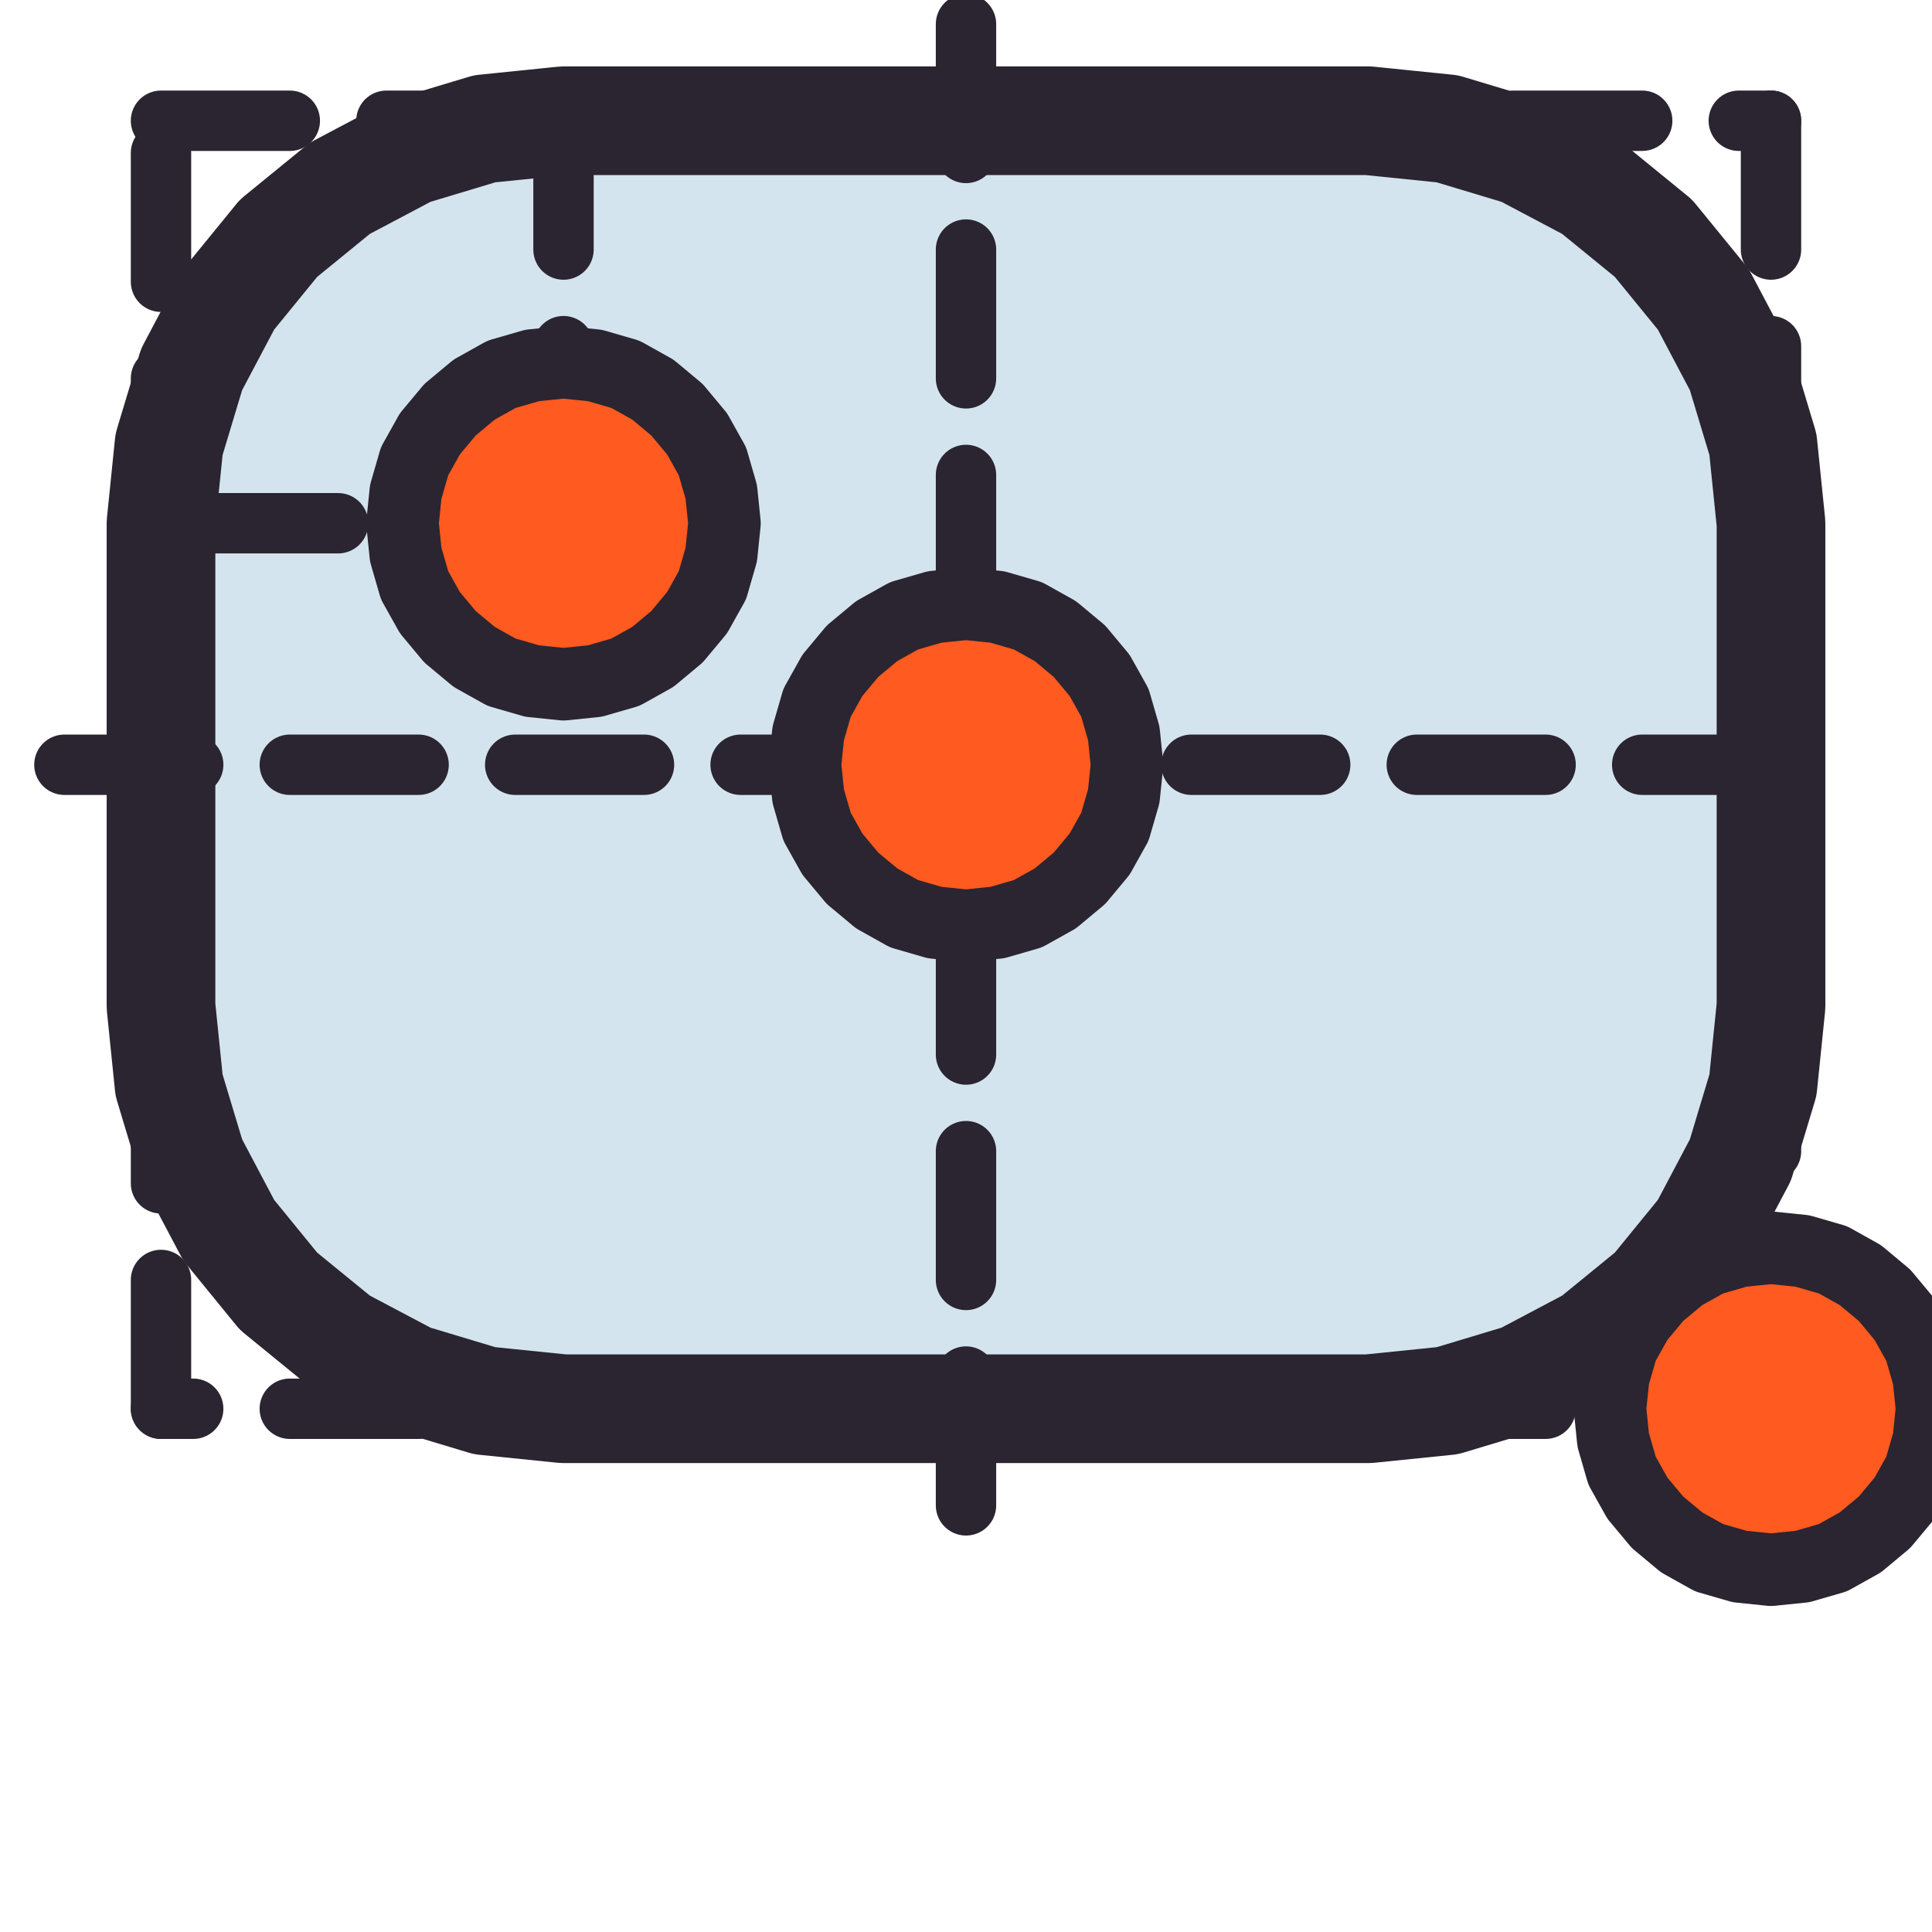
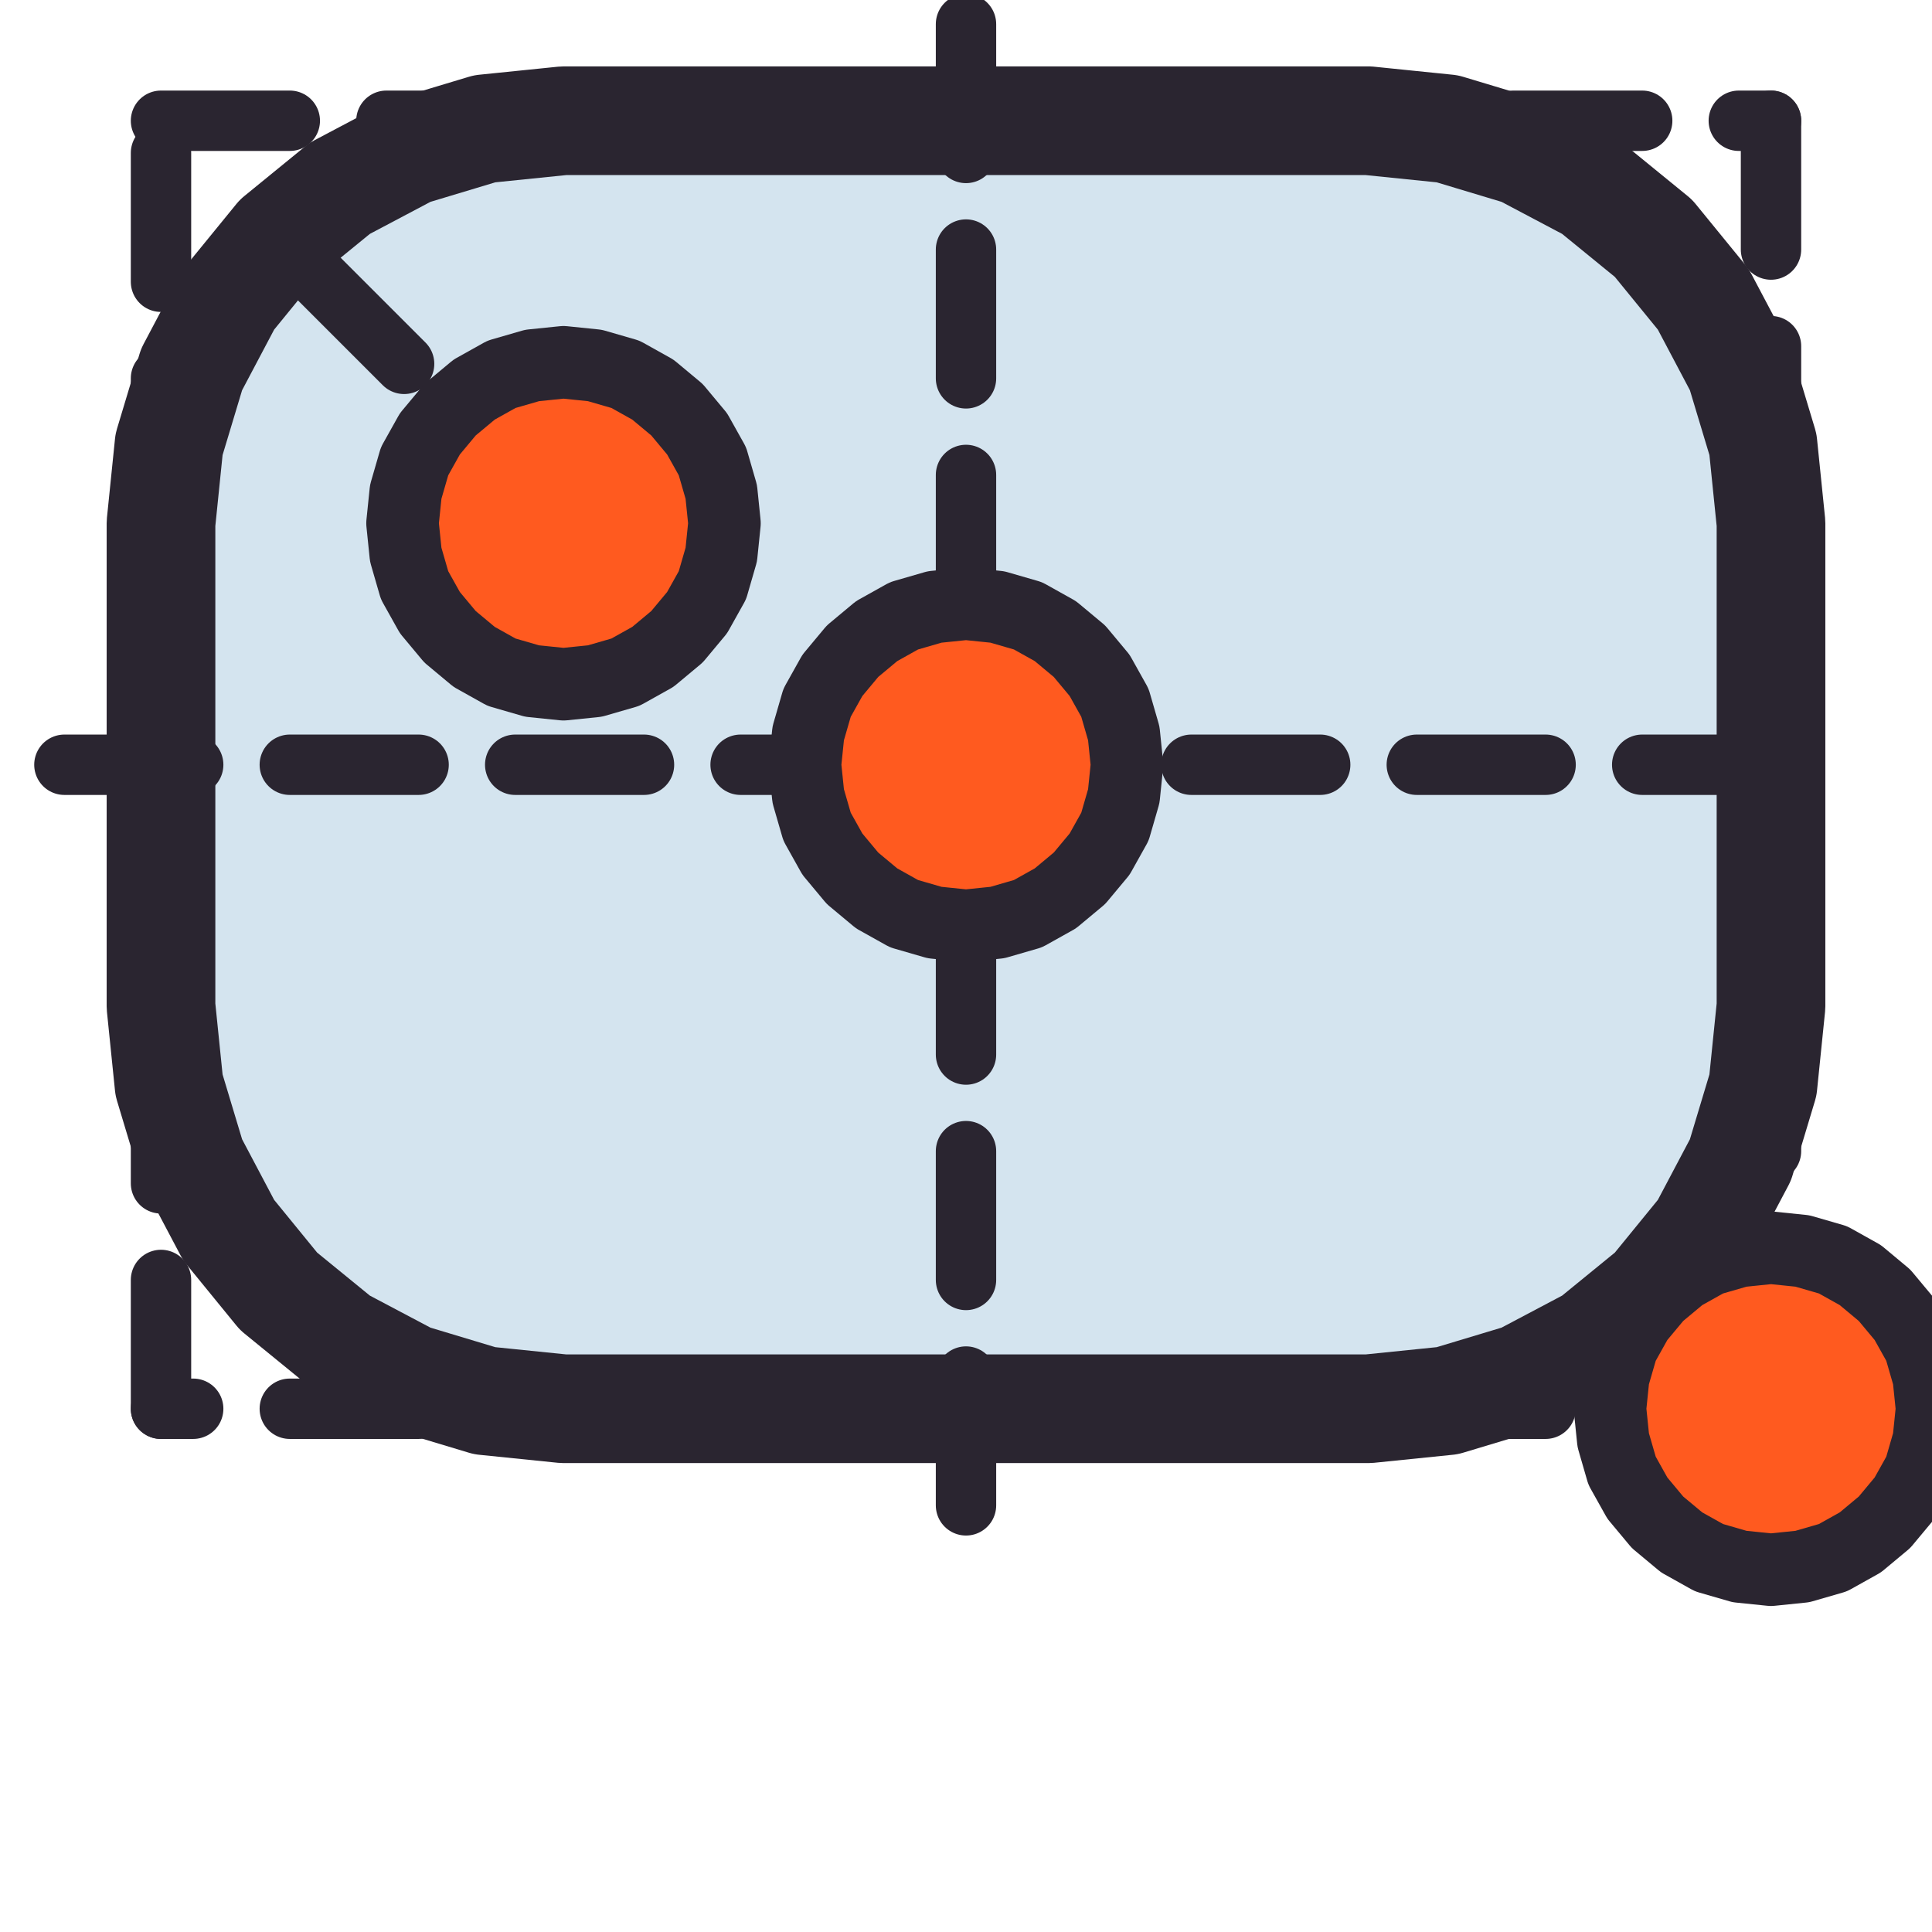
<svg xmlns="http://www.w3.org/2000/svg" viewBox="0 0 24 24">
  <path d="M17.00 1.50 L17.98 1.60 L18.91 1.88 L19.78 2.34 L20.54 2.96 L21.16 3.72 L21.62 4.59 L21.90 5.52 L22.00 6.50 L22.00 12.50 L21.90 13.48 L21.62 14.41 L21.16 15.28 L20.54 16.04 L19.78 16.66 L18.91 17.12 L17.98 17.40 L17.00 17.50 L7.00 17.50 L6.02 17.40 L5.09 17.12 L4.22 16.66 L3.46 16.04 L2.84 15.28 L2.38 14.41 L2.10 13.48 L2.00 12.50 L2.00 6.50 L2.10 5.52 L2.38 4.59 L2.84 3.72 L3.46 2.96 L4.22 2.34 L5.09 1.88 L6.02 1.60 L7.00 1.50 Z" fill="#d4e4ef" />
  <path d="M2.00 1.50 L3.60 1.50" fill="none" stroke="#2a2530" stroke-width="0.75" stroke-linecap="round" stroke-linejoin="round" />
  <path d="M4.80 1.50 L6.40 1.50" fill="none" stroke="#2a2530" stroke-width="0.75" stroke-linecap="round" stroke-linejoin="round" />
  <path d="M7.60 1.50 L9.20 1.50" fill="none" stroke="#2a2530" stroke-width="0.75" stroke-linecap="round" stroke-linejoin="round" />
  <path d="M10.40 1.50 L12.00 1.50" fill="none" stroke="#2a2530" stroke-width="0.75" stroke-linecap="round" stroke-linejoin="round" />
  <path d="M13.20 1.50 L14.80 1.50" fill="none" stroke="#2a2530" stroke-width="0.75" stroke-linecap="round" stroke-linejoin="round" />
  <path d="M16.00 1.50 L17.60 1.50" fill="none" stroke="#2a2530" stroke-width="0.75" stroke-linecap="round" stroke-linejoin="round" />
  <path d="M18.80 1.50 L20.40 1.50" fill="none" stroke="#2a2530" stroke-width="0.75" stroke-linecap="round" stroke-linejoin="round" />
  <path d="M21.60 1.50 L22.00 1.50" fill="none" stroke="#2a2530" stroke-width="0.75" stroke-linecap="round" stroke-linejoin="round" />
  <path d="M22.00 1.50 L22.00 3.10" fill="none" stroke="#2a2530" stroke-width="0.75" stroke-linecap="round" stroke-linejoin="round" />
  <path d="M22.00 4.30 L22.00 5.90" fill="none" stroke="#2a2530" stroke-width="0.75" stroke-linecap="round" stroke-linejoin="round" />
  <path d="M22.00 7.10 L22.00 8.70" fill="none" stroke="#2a2530" stroke-width="0.75" stroke-linecap="round" stroke-linejoin="round" />
  <path d="M22.00 9.90 L22.00 11.50" fill="none" stroke="#2a2530" stroke-width="0.75" stroke-linecap="round" stroke-linejoin="round" />
  <path d="M22.00 12.70 L22.00 14.30" fill="none" stroke="#2a2530" stroke-width="0.75" stroke-linecap="round" stroke-linejoin="round" />
  <path d="M22.00 15.50 L22.00 17.10" fill="none" stroke="#2a2530" stroke-width="0.75" stroke-linecap="round" stroke-linejoin="round" />
  <path d="M22.00 17.50 L20.40 17.50" fill="none" stroke="#2a2530" stroke-width="0.75" stroke-linecap="round" stroke-linejoin="round" />
  <path d="M19.20 17.50 L17.60 17.50" fill="none" stroke="#2a2530" stroke-width="0.75" stroke-linecap="round" stroke-linejoin="round" />
  <path d="M16.40 17.50 L14.80 17.50" fill="none" stroke="#2a2530" stroke-width="0.75" stroke-linecap="round" stroke-linejoin="round" />
  <path d="M13.60 17.50 L12.00 17.50" fill="none" stroke="#2a2530" stroke-width="0.75" stroke-linecap="round" stroke-linejoin="round" />
  <path d="M10.80 17.50 L9.20 17.50" fill="none" stroke="#2a2530" stroke-width="0.75" stroke-linecap="round" stroke-linejoin="round" />
  <path d="M8.00 17.50 L6.40 17.50" fill="none" stroke="#2a2530" stroke-width="0.75" stroke-linecap="round" stroke-linejoin="round" />
  <path d="M5.20 17.50 L3.60 17.50" fill="none" stroke="#2a2530" stroke-width="0.75" stroke-linecap="round" stroke-linejoin="round" />
  <path d="M2.40 17.50 L2.00 17.50" fill="none" stroke="#2a2530" stroke-width="0.75" stroke-linecap="round" stroke-linejoin="round" />
  <path d="M2.00 17.50 L2.00 15.90" fill="none" stroke="#2a2530" stroke-width="0.75" stroke-linecap="round" stroke-linejoin="round" />
  <path d="M2.00 14.70 L2.00 13.10" fill="none" stroke="#2a2530" stroke-width="0.75" stroke-linecap="round" stroke-linejoin="round" />
  <path d="M2.00 11.90 L2.00 10.30" fill="none" stroke="#2a2530" stroke-width="0.75" stroke-linecap="round" stroke-linejoin="round" />
  <path d="M2.00 9.10 L2.00 7.50" fill="none" stroke="#2a2530" stroke-width="0.75" stroke-linecap="round" stroke-linejoin="round" />
  <path d="M2.00 6.30 L2.00 4.70" fill="none" stroke="#2a2530" stroke-width="0.75" stroke-linecap="round" stroke-linejoin="round" />
  <path d="M2.00 3.50 L2.00 1.90" fill="none" stroke="#2a2530" stroke-width="0.75" stroke-linecap="round" stroke-linejoin="round" />
  <path d="M12.00 0.30 L12.00 1.90" fill="none" stroke="#2a2530" stroke-width="0.75" stroke-linecap="round" stroke-linejoin="round" />
  <path d="M12.00 3.10 L12.00 4.70" fill="none" stroke="#2a2530" stroke-width="0.75" stroke-linecap="round" stroke-linejoin="round" />
  <path d="M12.00 5.90 L12.00 7.50" fill="none" stroke="#2a2530" stroke-width="0.75" stroke-linecap="round" stroke-linejoin="round" />
  <path d="M12.00 8.70 L12.00 10.30" fill="none" stroke="#2a2530" stroke-width="0.75" stroke-linecap="round" stroke-linejoin="round" />
  <path d="M12.00 11.50 L12.00 13.10" fill="none" stroke="#2a2530" stroke-width="0.75" stroke-linecap="round" stroke-linejoin="round" />
  <path d="M12.00 14.30 L12.00 15.90" fill="none" stroke="#2a2530" stroke-width="0.75" stroke-linecap="round" stroke-linejoin="round" />
  <path d="M12.00 17.10 L12.00 18.70" fill="none" stroke="#2a2530" stroke-width="0.75" stroke-linecap="round" stroke-linejoin="round" />
  <path d="M0.80 9.50 L2.40 9.50" fill="none" stroke="#2a2530" stroke-width="0.75" stroke-linecap="round" stroke-linejoin="round" />
  <path d="M3.60 9.50 L5.20 9.50" fill="none" stroke="#2a2530" stroke-width="0.75" stroke-linecap="round" stroke-linejoin="round" />
  <path d="M6.40 9.50 L8.00 9.50" fill="none" stroke="#2a2530" stroke-width="0.75" stroke-linecap="round" stroke-linejoin="round" />
  <path d="M9.20 9.50 L10.80 9.50" fill="none" stroke="#2a2530" stroke-width="0.75" stroke-linecap="round" stroke-linejoin="round" />
  <path d="M12.00 9.50 L13.60 9.50" fill="none" stroke="#2a2530" stroke-width="0.75" stroke-linecap="round" stroke-linejoin="round" />
  <path d="M14.80 9.50 L16.40 9.50" fill="none" stroke="#2a2530" stroke-width="0.75" stroke-linecap="round" stroke-linejoin="round" />
  <path d="M17.60 9.50 L19.20 9.50" fill="none" stroke="#2a2530" stroke-width="0.75" stroke-linecap="round" stroke-linejoin="round" />
  <path d="M20.40 9.50 L22.00 9.50" fill="none" stroke="#2a2530" stroke-width="0.75" stroke-linecap="round" stroke-linejoin="round" />
-   <path d="M7.00 1.50 L7.00 3.10" fill="none" stroke="#2a2530" stroke-width="0.75" stroke-linecap="round" stroke-linejoin="round" />
-   <path d="M7.00 4.30 L7.00 5.90" fill="none" stroke="#2a2530" stroke-width="0.75" stroke-linecap="round" stroke-linejoin="round" />
-   <path d="M7.00 6.50 L5.40 6.50" fill="none" stroke="#2a2530" stroke-width="0.75" stroke-linecap="round" stroke-linejoin="round" />
-   <path d="M4.20 6.50 L2.60 6.50" fill="none" stroke="#2a2530" stroke-width="0.75" stroke-linecap="round" stroke-linejoin="round" />
+   <path d="M7.00 6.50 L5.87 5.37" fill="none" stroke="#2a2530" stroke-width="0.75" stroke-linecap="round" stroke-linejoin="round" />
+   <path d="M5.02 4.52 L3.89 3.39" fill="none" stroke="#2a2530" stroke-width="0.75" stroke-linecap="round" stroke-linejoin="round" />
  <path d="M17.00 1.50 L17.98 1.60 L18.91 1.88 L19.78 2.34 L20.54 2.96 L21.16 3.72 L21.62 4.59 L21.90 5.52 L22.00 6.50 L22.00 12.50 L21.90 13.48 L21.62 14.41 L21.16 15.28 L20.54 16.04 L19.78 16.66 L18.91 17.12 L17.98 17.40 L17.00 17.50 L7.00 17.50 L6.02 17.40 L5.09 17.12 L4.22 16.66 L3.46 16.04 L2.84 15.28 L2.38 14.41 L2.10 13.48 L2.00 12.50 L2.00 6.50 L2.10 5.52 L2.38 4.59 L2.84 3.72 L3.46 2.96 L4.22 2.34 L5.09 1.88 L6.02 1.60 L7.00 1.50 L17.00 1.50" fill="none" stroke="#2a2530" stroke-width="1.35" stroke-linecap="round" stroke-linejoin="round" />
  <path d="M14.00 9.50 L13.96 9.89 L13.85 10.27 L13.66 10.61 L13.41 10.91 L13.11 11.16 L12.77 11.35 L12.39 11.46 L12.00 11.50 L11.61 11.46 L11.23 11.35 L10.89 11.16 L10.59 10.91 L10.34 10.61 L10.15 10.27 L10.04 9.89 L10.00 9.50 L10.04 9.11 L10.15 8.73 L10.34 8.39 L10.59 8.09 L10.89 7.84 L11.23 7.65 L11.61 7.54 L12.00 7.50 L12.39 7.54 L12.77 7.65 L13.11 7.84 L13.41 8.09 L13.66 8.39 L13.85 8.73 L13.96 9.11 Z" fill="#ff5a1f" />
  <path d="M14.00 9.50 L13.96 9.89 L13.85 10.27 L13.66 10.61 L13.41 10.91 L13.11 11.16 L12.77 11.35 L12.39 11.46 L12.00 11.50 L11.61 11.46 L11.23 11.35 L10.89 11.16 L10.59 10.91 L10.34 10.61 L10.15 10.27 L10.04 9.89 L10.00 9.50 L10.04 9.11 L10.15 8.73 L10.34 8.39 L10.59 8.09 L10.89 7.84 L11.23 7.65 L11.61 7.54 L12.00 7.50 L12.39 7.54 L12.77 7.65 L13.11 7.84 L13.41 8.09 L13.66 8.39 L13.85 8.73 L13.96 9.11 L14.00 9.50" fill="none" stroke="#2a2530" stroke-width="0.9" stroke-linecap="round" stroke-linejoin="round" />
  <path d="M24.00 17.50 L23.96 17.89 L23.85 18.27 L23.66 18.61 L23.41 18.91 L23.11 19.16 L22.77 19.35 L22.39 19.46 L22.00 19.50 L21.61 19.46 L21.23 19.35 L20.89 19.16 L20.59 18.91 L20.34 18.61 L20.15 18.27 L20.04 17.89 L20.00 17.50 L20.04 17.11 L20.15 16.73 L20.34 16.39 L20.59 16.09 L20.89 15.84 L21.23 15.65 L21.61 15.54 L22.00 15.50 L22.39 15.54 L22.77 15.65 L23.11 15.84 L23.41 16.09 L23.66 16.39 L23.85 16.73 L23.96 17.11 Z" fill="#ff5a1f" />
  <path d="M24.00 17.50 L23.96 17.89 L23.85 18.27 L23.66 18.61 L23.41 18.91 L23.11 19.16 L22.77 19.35 L22.39 19.46 L22.00 19.50 L21.61 19.46 L21.23 19.35 L20.89 19.16 L20.59 18.91 L20.34 18.61 L20.15 18.27 L20.04 17.89 L20.00 17.50 L20.04 17.11 L20.15 16.73 L20.34 16.39 L20.59 16.09 L20.89 15.84 L21.23 15.65 L21.61 15.54 L22.00 15.50 L22.39 15.54 L22.77 15.65 L23.11 15.84 L23.41 16.09 L23.66 16.39 L23.85 16.73 L23.96 17.11 L24.00 17.50" fill="none" stroke="#2a2530" stroke-width="0.9" stroke-linecap="round" stroke-linejoin="round" />
  <path d="M9.00 6.50 L8.96 6.89 L8.85 7.27 L8.66 7.61 L8.41 7.91 L8.11 8.16 L7.77 8.35 L7.39 8.46 L7.00 8.50 L6.61 8.46 L6.23 8.35 L5.89 8.16 L5.59 7.91 L5.34 7.61 L5.15 7.27 L5.04 6.89 L5.00 6.50 L5.04 6.11 L5.15 5.73 L5.34 5.39 L5.59 5.09 L5.89 4.84 L6.23 4.65 L6.61 4.54 L7.00 4.50 L7.39 4.54 L7.77 4.65 L8.11 4.84 L8.41 5.09 L8.66 5.39 L8.85 5.73 L8.96 6.11 Z" fill="#ff5a1f" />
  <path d="M9.00 6.50 L8.96 6.89 L8.85 7.27 L8.66 7.61 L8.41 7.91 L8.11 8.16 L7.77 8.35 L7.39 8.46 L7.00 8.50 L6.61 8.46 L6.23 8.35 L5.89 8.16 L5.59 7.91 L5.34 7.61 L5.15 7.27 L5.04 6.89 L5.00 6.50 L5.04 6.11 L5.15 5.73 L5.34 5.39 L5.59 5.09 L5.89 4.84 L6.23 4.65 L6.61 4.54 L7.00 4.50 L7.39 4.54 L7.77 4.65 L8.11 4.84 L8.41 5.09 L8.66 5.39 L8.85 5.73 L8.96 6.11 L9.00 6.50" fill="none" stroke="#2a2530" stroke-width="0.9" stroke-linecap="round" stroke-linejoin="round" />
</svg>
